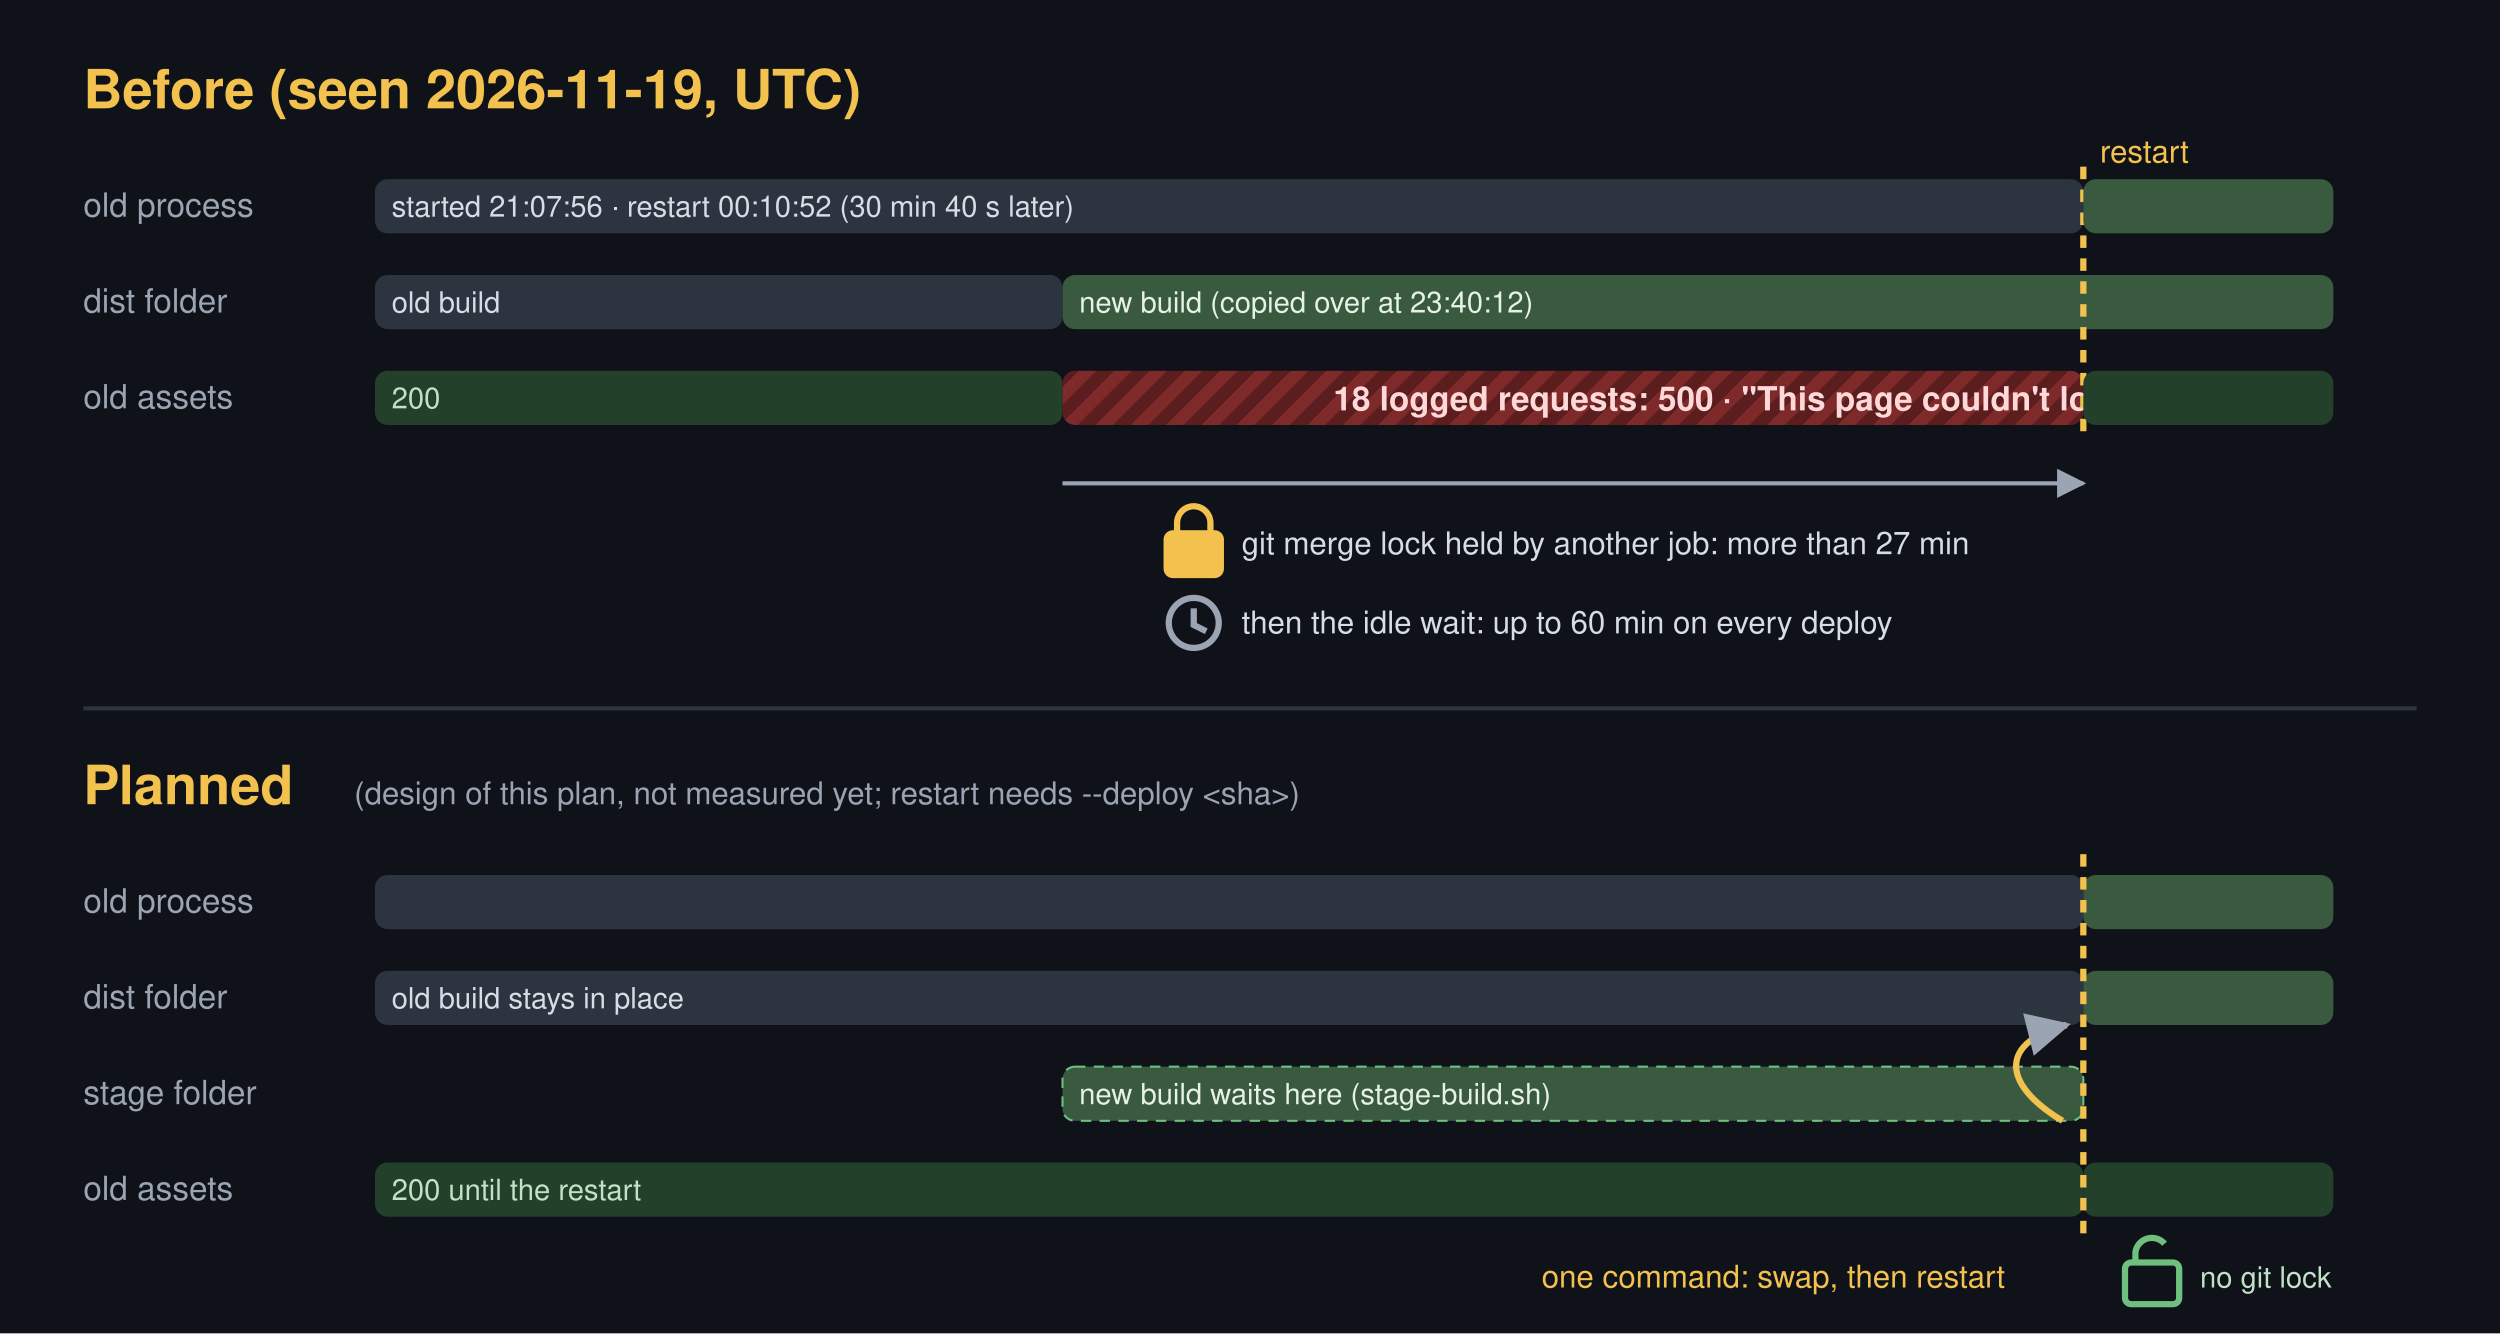
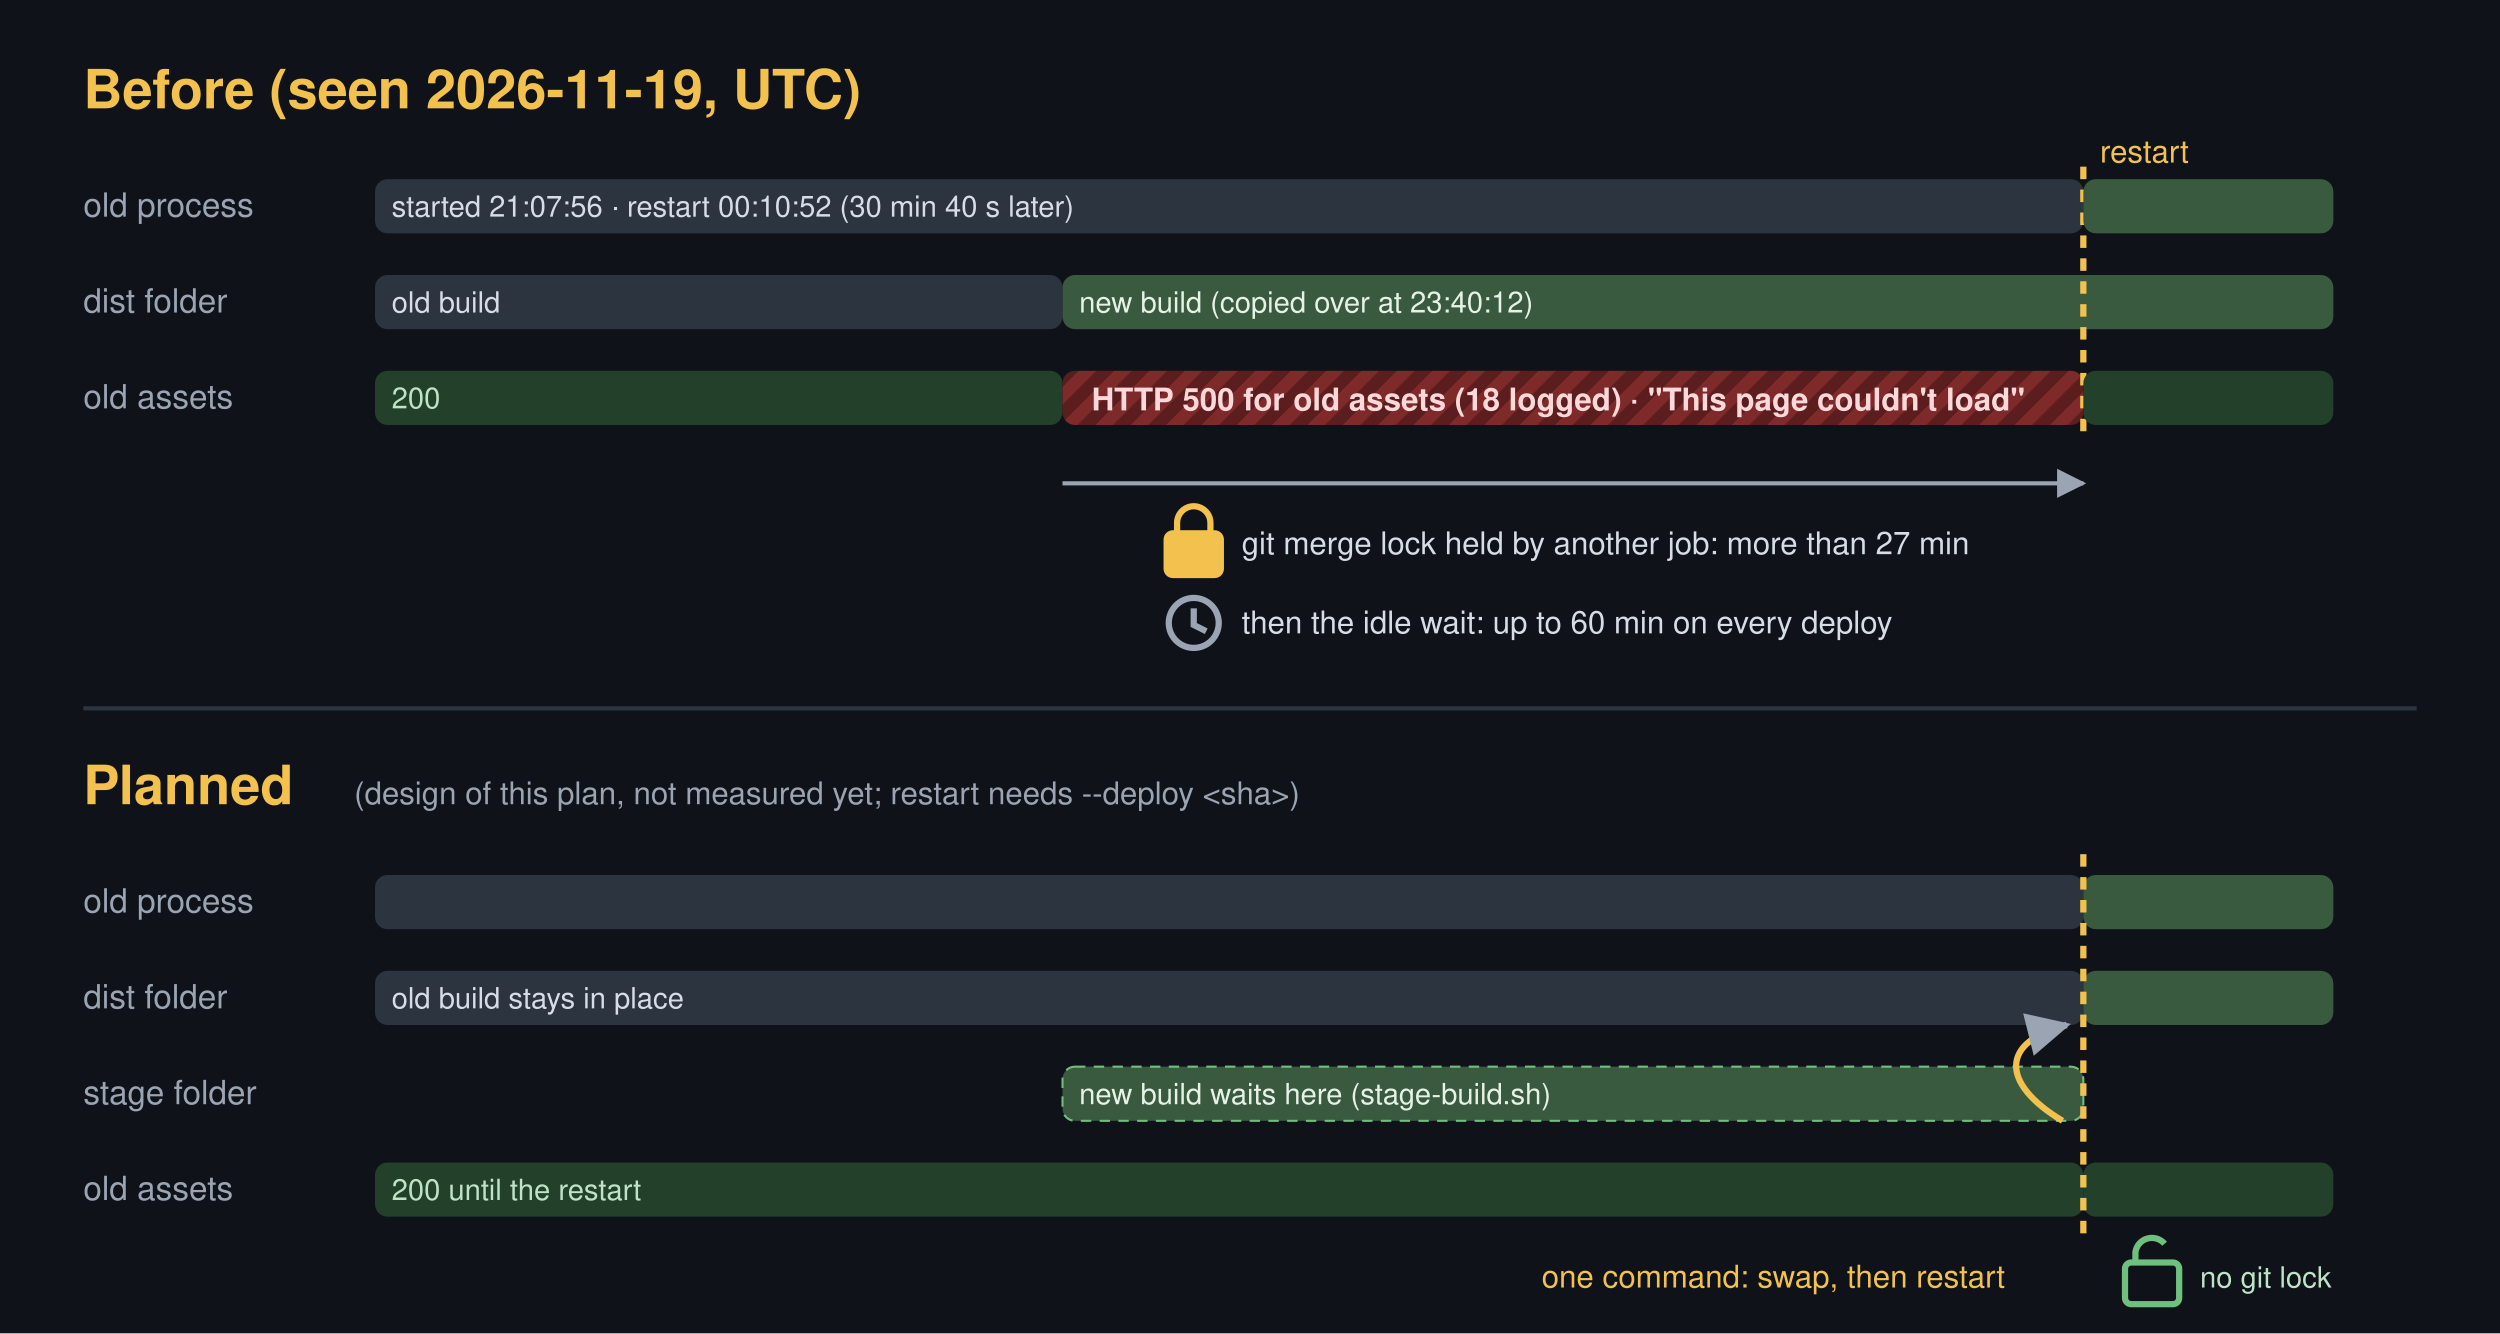
<svg xmlns="http://www.w3.org/2000/svg" viewBox="0 0 1200 640" font-family="Public Sans, Helvetica, Arial, sans-serif" role="img" aria-labelledby="t d">
  <defs>
    <marker id="arrow" viewBox="0 0 10 10" refX="9" refY="5" markerWidth="7" markerHeight="7" orient="auto">
      <path d="M0 0 L10 5 L0 10 z" fill="#9aa4b2" />
    </marker>
    <pattern id="hatch" width="12" height="12" patternUnits="userSpaceOnUse" patternTransform="rotate(45)">
      <rect width="12" height="12" fill="#5b1d1d" />
      <rect width="6" height="12" fill="#7f2a2a" />
    </pattern>
  </defs>
  <rect width="1200" height="640" fill="#0f1218" />
-   <text x="40" y="52" fill="#f2c14e" font-size="26" font-weight="700">Before (seen 2026-11-19, UTC)</text>
+   <text x="40" y="52" fill="#f2c14e" font-size="26" font-weight="700">
+     Before (seen 2026-11-19, UTC)
+   </text>
  <text x="40" y="104" fill="#9aa4b2" font-size="16">old process</text>
  <rect x="180" y="86" width="820" height="26" rx="6" fill="#2c3440" />
-   <text x="188" y="104" fill="#d7dde6" font-size="14">started 21:07:56 · restart 00:10:52 (30 min 40 s later)</text>
+   <text x="188" y="104" fill="#d7dde6" font-size="14">
+     started 21:07:56 · restart 00:10:52 (30 min 40 s later)
+   </text>
  <text x="40" y="150" fill="#9aa4b2" font-size="16">dist folder</text>
  <rect x="180" y="132" width="330" height="26" rx="6" fill="#2c3440" />
  <text x="188" y="150" fill="#d7dde6" font-size="14">old build</text>
  <rect x="510" y="132" width="610" height="26" rx="6" fill="#3a5a40" />
-   <text x="518" y="150" fill="#e6f2e6" font-size="14">new build (copied over at 23:40:12)</text>
+   <text x="518" y="150" fill="#e6f2e6" font-size="14">
+     new build (copied over at 23:40:12)
+   </text>
  <text x="40" y="196" fill="#9aa4b2" font-size="16">old assets</text>
  <rect x="180" y="178" width="330" height="26" rx="6" fill="#23402b" />
  <text x="188" y="196" fill="#bfe3c6" font-size="14">200</text>
  <rect x="510" y="178" width="490" height="26" rx="6" fill="url(#hatch)" />
-   <text x="640" y="197" fill="#ffd9d9" font-size="16" font-weight="700">18 logged requests: 500 · "This page couldn't load"</text>
+   <text x="524" y="197" fill="#ffd9d9" font-size="15" font-weight="700">
+     HTTP 500 for old assets (18 logged) · "This page couldn't load"
+   </text>
  <line x1="510" y1="232" x2="1000" y2="232" stroke="#9aa4b2" stroke-width="2" marker-end="url(#arrow)" />
  <g transform="translate(560 244)" fill="none" stroke="#f2c14e" stroke-width="3">
    <rect x="0" y="12" width="26" height="20" rx="3" fill="#f2c14e" />
    <path d="M5 12 v-5 a8 8 0 0 1 16 0 v5" />
  </g>
-   <text x="596" y="266" fill="#d7dde6" font-size="15">git merge lock held by another job: more than 27 min</text>
+   <text x="596" y="266" fill="#d7dde6" font-size="15">
+     git merge lock held by another job: more than 27 min
+   </text>
  <g transform="translate(560 286)" fill="none" stroke="#9aa4b2" stroke-width="3">
    <circle cx="13" cy="13" r="12" />
    <path d="M13 6 v8 l6 3" />
  </g>
-   <text x="596" y="304" fill="#d7dde6" font-size="15">then the idle wait: up to 60 min on every deploy</text>
+   <text x="596" y="304" fill="#d7dde6" font-size="15">
+     then the idle wait: up to 60 min on every deploy
+   </text>
  <line x1="1000" y1="80" x2="1000" y2="212" stroke="#f2c14e" stroke-width="3" stroke-dasharray="6 5" />
  <text x="1008" y="78" fill="#f2c14e" font-size="15">restart</text>
  <rect x="1000" y="86" width="120" height="26" rx="6" fill="#3a5a40" />
  <rect x="1000" y="178" width="120" height="26" rx="6" fill="#23402b" />
  <line x1="40" y1="340" x2="1160" y2="340" stroke="#2c3440" stroke-width="2" />
-   <text x="40" y="386" fill="#f2c14e" font-size="26" font-weight="700">Planned</text>
-   <text x="170" y="386" fill="#9aa4b2" font-size="15">(design of this plan, not measured yet; restart needs --deploy &lt;sha&gt;)</text>
+   <text x="40" y="386" fill="#f2c14e" font-size="26" font-weight="700">
+     Planned
+   </text>
+   <text x="170" y="386" fill="#9aa4b2" font-size="15">
+     (design of this plan, not measured yet; restart needs --deploy &lt;sha&gt;)
+   </text>
  <text x="40" y="438" fill="#9aa4b2" font-size="16">old process</text>
  <rect x="180" y="420" width="820" height="26" rx="6" fill="#2c3440" />
  <rect x="1000" y="420" width="120" height="26" rx="6" fill="#3a5a40" />
  <text x="40" y="484" fill="#9aa4b2" font-size="16">dist folder</text>
  <rect x="180" y="466" width="820" height="26" rx="6" fill="#2c3440" />
-   <text x="188" y="484" fill="#d7dde6" font-size="14">old build stays in place</text>
+   <text x="188" y="484" fill="#d7dde6" font-size="14">
+     old build stays in place
+   </text>
  <rect x="1000" y="466" width="120" height="26" rx="6" fill="#3a5a40" />
  <text x="40" y="530" fill="#9aa4b2" font-size="16">stage folder</text>
  <rect x="510" y="512" width="490" height="26" rx="6" fill="#3a5a40" stroke="#6fbf7f" stroke-dasharray="5 4" />
-   <text x="518" y="530" fill="#e6f2e6" font-size="14">new build waits here (stage-build.sh)</text>
+   <text x="518" y="530" fill="#e6f2e6" font-size="14">
+     new build waits here (stage-build.sh)
+   </text>
  <text x="40" y="576" fill="#9aa4b2" font-size="16">old assets</text>
  <rect x="180" y="558" width="820" height="26" rx="6" fill="#23402b" />
-   <text x="188" y="576" fill="#bfe3c6" font-size="14">200 until the restart</text>
+   <text x="188" y="576" fill="#bfe3c6" font-size="14">
+     200 until the restart
+   </text>
  <rect x="1000" y="558" width="120" height="26" rx="6" fill="#23402b" />
  <line x1="1000" y1="410" x2="1000" y2="596" stroke="#f2c14e" stroke-width="3" stroke-dasharray="6 5" />
  <path d="M990 538 C 960 520, 960 500, 992 492" fill="none" stroke="#f2c14e" stroke-width="3" marker-end="url(#arrow)" />
-   <text x="740" y="618" fill="#f2c14e" font-size="15">one command: swap, then restart</text>
+   <text x="740" y="618" fill="#f2c14e" font-size="15">
+     one command: swap, then restart
+   </text>
  <g transform="translate(1020 594)" fill="none" stroke="#6fbf7f" stroke-width="3">
    <rect x="0" y="12" width="26" height="20" rx="3" fill="none" />
    <path d="M5 12 v-5 a8 8 0 0 1 14 -4" />
  </g>
  <text x="1056" y="618" fill="#bfe3c6" font-size="14">no git lock</text>
</svg>
